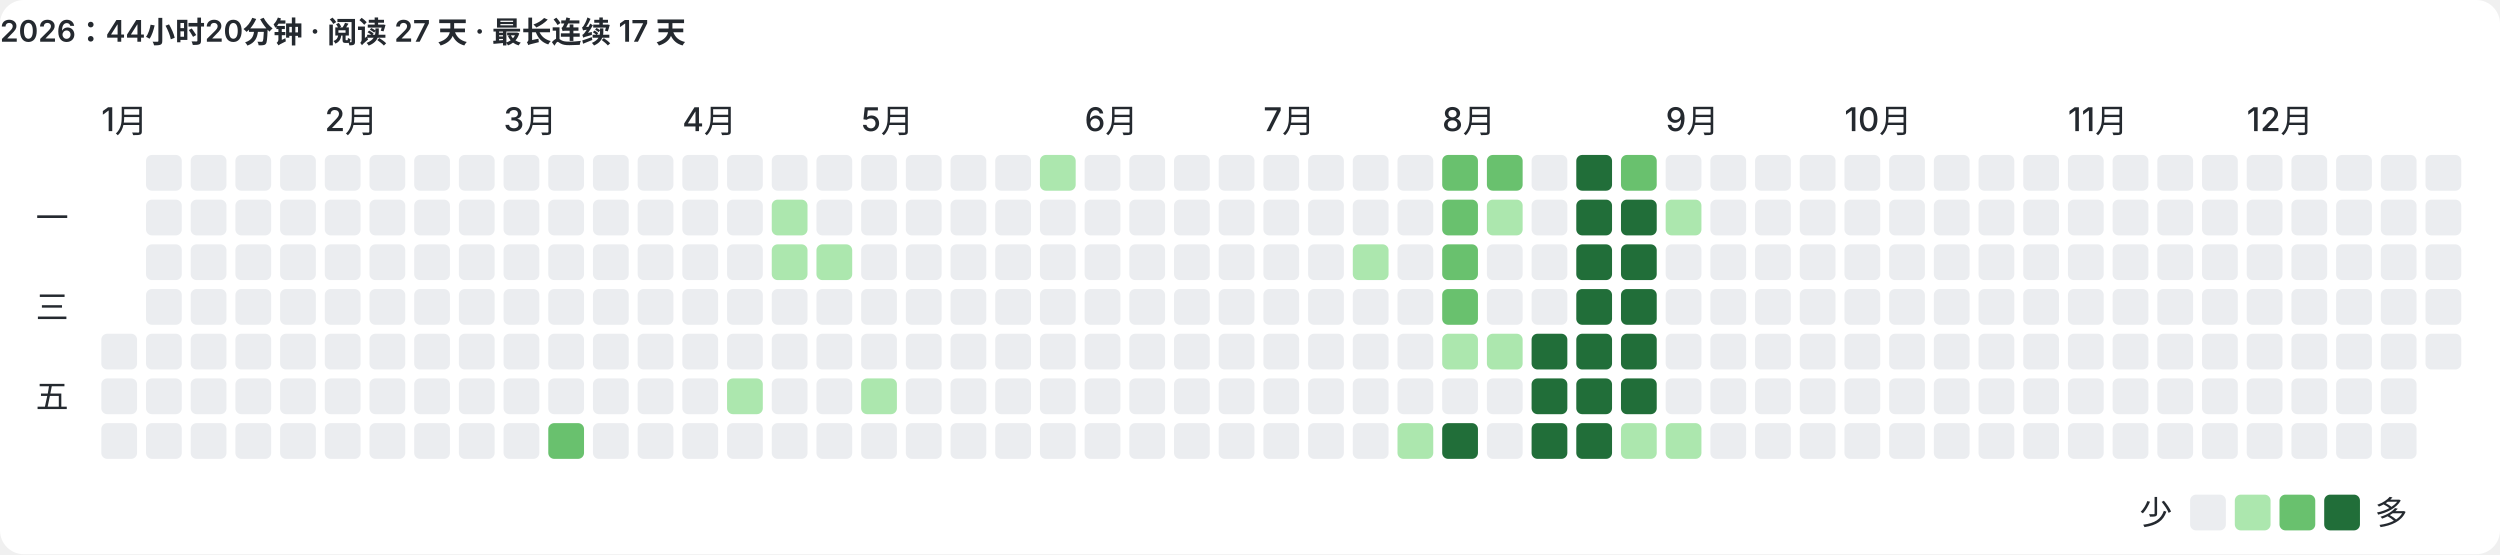
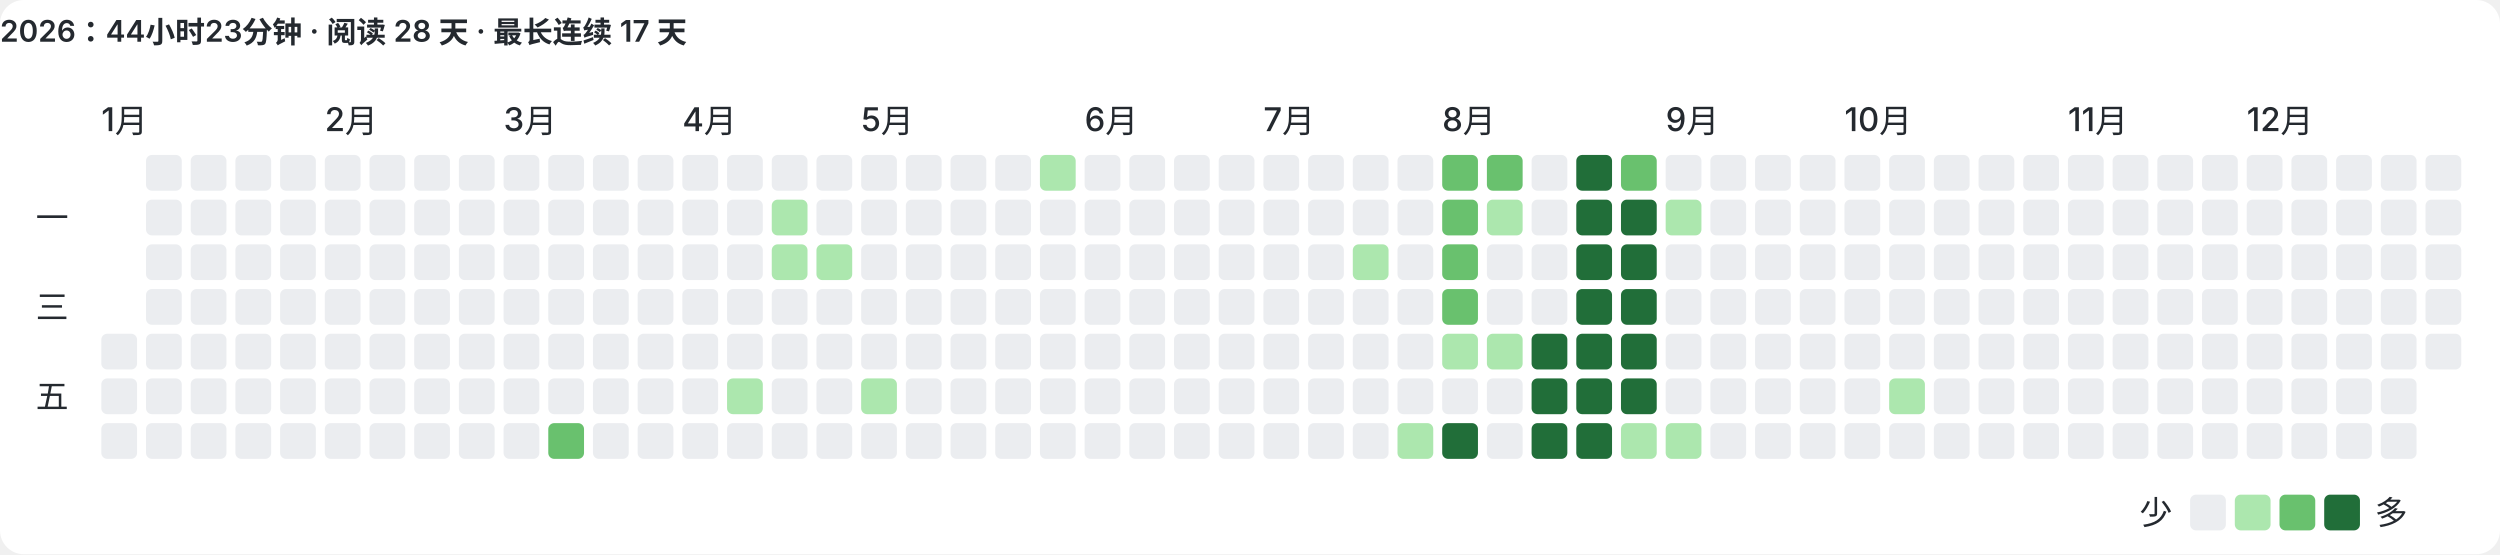
- <svg xmlns="http://www.w3.org/2000/svg" width="100%" viewBox="0 0 839 186" preserveAspectRatio="xMinYMin meet" style="display:block;max-width:100%;height:auto" role="img" data-summary="2026：44小时20分钟  ·  阅读 27 天  ·  最长连续 17 天" aria-label="微信读书 · 2026">
+ <svg xmlns="http://www.w3.org/2000/svg" width="100%" viewBox="0 0 839 186" preserveAspectRatio="xMinYMin meet" style="display:block;max-width:100%;height:auto" role="img" data-summary="2026：44小时23分钟  ·  阅读 28 天  ·  最长连续 17 天" aria-label="微信读书 · 2026">
  <rect width="100%" height="100%" rx="8" fill="#FFFFFF" />
  <style>
.label{font:500 11px "PingFang SC","Microsoft YaHei",-apple-system,BlinkMacSystemFont,"Segoe UI",sans-serif}
.summary{font:600 10px "PingFang SC","Microsoft YaHei",-apple-system,BlinkMacSystemFont,"Segoe UI",sans-serif}
</style>
-   <text class="summary" x="0" y="14" fill="#24292F">2026：44小时20分钟  ·  阅读 27 天  ·  最长连续 17 天</text>
+   <text class="summary" x="0" y="14" fill="#24292F">2026：44小时23分钟  ·  阅读 28 天  ·  最长连续 17 天</text>
  <text class="label" x="34" y="44" fill="#24292F">1月</text>
  <text class="label" x="109" y="44" fill="#24292F">2月</text>
  <text class="label" x="169" y="44" fill="#24292F">3月</text>
  <text class="label" x="229" y="44" fill="#24292F">4月</text>
  <text class="label" x="289" y="44" fill="#24292F">5月</text>
  <text class="label" x="364" y="44" fill="#24292F">6月</text>
  <text class="label" x="424" y="44" fill="#24292F">7月</text>
  <text class="label" x="484" y="44" fill="#24292F">8月</text>
  <text class="label" x="559" y="44" fill="#24292F">9月</text>
  <text class="label" x="619" y="44" fill="#24292F">10月</text>
  <text class="label" x="694" y="44" fill="#24292F">11月</text>
  <text class="label" x="754" y="44" fill="#24292F">12月</text>
  <text class="label" x="12" y="77" fill="#24292F">一</text>
  <text class="label" x="12" y="107" fill="#24292F">三</text>
  <text class="label" x="12" y="137" fill="#24292F">五</text>
  <rect x="34" y="112" width="12" height="12" rx="2" fill="#EBEDF0" data-date="2026-01-01" data-seconds="0">
</rect>
  <rect x="34" y="127" width="12" height="12" rx="2" fill="#EBEDF0" data-date="2026-01-02" data-seconds="0">
</rect>
  <rect x="34" y="142" width="12" height="12" rx="2" fill="#EBEDF0" data-date="2026-01-03" data-seconds="0">
</rect>
  <rect x="49" y="52" width="12" height="12" rx="2" fill="#EBEDF0" data-date="2026-01-04" data-seconds="0">
</rect>
  <rect x="49" y="67" width="12" height="12" rx="2" fill="#EBEDF0" data-date="2026-01-05" data-seconds="0">
</rect>
  <rect x="49" y="82" width="12" height="12" rx="2" fill="#EBEDF0" data-date="2026-01-06" data-seconds="0">
</rect>
  <rect x="49" y="97" width="12" height="12" rx="2" fill="#EBEDF0" data-date="2026-01-07" data-seconds="0">
</rect>
  <rect x="49" y="112" width="12" height="12" rx="2" fill="#EBEDF0" data-date="2026-01-08" data-seconds="0">
</rect>
  <rect x="49" y="127" width="12" height="12" rx="2" fill="#EBEDF0" data-date="2026-01-09" data-seconds="0">
</rect>
  <rect x="49" y="142" width="12" height="12" rx="2" fill="#EBEDF0" data-date="2026-01-10" data-seconds="0">
</rect>
  <rect x="64" y="52" width="12" height="12" rx="2" fill="#EBEDF0" data-date="2026-01-11" data-seconds="0">
</rect>
  <rect x="64" y="67" width="12" height="12" rx="2" fill="#EBEDF0" data-date="2026-01-12" data-seconds="0">
</rect>
  <rect x="64" y="82" width="12" height="12" rx="2" fill="#EBEDF0" data-date="2026-01-13" data-seconds="0">
</rect>
  <rect x="64" y="97" width="12" height="12" rx="2" fill="#EBEDF0" data-date="2026-01-14" data-seconds="0">
</rect>
  <rect x="64" y="112" width="12" height="12" rx="2" fill="#EBEDF0" data-date="2026-01-15" data-seconds="0">
</rect>
  <rect x="64" y="127" width="12" height="12" rx="2" fill="#EBEDF0" data-date="2026-01-16" data-seconds="0">
</rect>
  <rect x="64" y="142" width="12" height="12" rx="2" fill="#EBEDF0" data-date="2026-01-17" data-seconds="0">
</rect>
  <rect x="79" y="52" width="12" height="12" rx="2" fill="#EBEDF0" data-date="2026-01-18" data-seconds="0">
</rect>
  <rect x="79" y="67" width="12" height="12" rx="2" fill="#EBEDF0" data-date="2026-01-19" data-seconds="0">
</rect>
  <rect x="79" y="82" width="12" height="12" rx="2" fill="#EBEDF0" data-date="2026-01-20" data-seconds="0">
</rect>
  <rect x="79" y="97" width="12" height="12" rx="2" fill="#EBEDF0" data-date="2026-01-21" data-seconds="0">
</rect>
  <rect x="79" y="112" width="12" height="12" rx="2" fill="#EBEDF0" data-date="2026-01-22" data-seconds="0">
</rect>
  <rect x="79" y="127" width="12" height="12" rx="2" fill="#EBEDF0" data-date="2026-01-23" data-seconds="0">
</rect>
  <rect x="79" y="142" width="12" height="12" rx="2" fill="#EBEDF0" data-date="2026-01-24" data-seconds="0">
</rect>
  <rect x="94" y="52" width="12" height="12" rx="2" fill="#EBEDF0" data-date="2026-01-25" data-seconds="0">
</rect>
  <rect x="94" y="67" width="12" height="12" rx="2" fill="#EBEDF0" data-date="2026-01-26" data-seconds="0">
</rect>
  <rect x="94" y="82" width="12" height="12" rx="2" fill="#EBEDF0" data-date="2026-01-27" data-seconds="0">
</rect>
  <rect x="94" y="97" width="12" height="12" rx="2" fill="#EBEDF0" data-date="2026-01-28" data-seconds="0">
</rect>
  <rect x="94" y="112" width="12" height="12" rx="2" fill="#EBEDF0" data-date="2026-01-29" data-seconds="0">
</rect>
  <rect x="94" y="127" width="12" height="12" rx="2" fill="#EBEDF0" data-date="2026-01-30" data-seconds="0">
</rect>
  <rect x="94" y="142" width="12" height="12" rx="2" fill="#EBEDF0" data-date="2026-01-31" data-seconds="0">
</rect>
  <rect x="109" y="52" width="12" height="12" rx="2" fill="#EBEDF0" data-date="2026-02-01" data-seconds="0">
</rect>
  <rect x="109" y="67" width="12" height="12" rx="2" fill="#EBEDF0" data-date="2026-02-02" data-seconds="0">
</rect>
  <rect x="109" y="82" width="12" height="12" rx="2" fill="#EBEDF0" data-date="2026-02-03" data-seconds="0">
</rect>
  <rect x="109" y="97" width="12" height="12" rx="2" fill="#EBEDF0" data-date="2026-02-04" data-seconds="0">
</rect>
  <rect x="109" y="112" width="12" height="12" rx="2" fill="#EBEDF0" data-date="2026-02-05" data-seconds="0">
</rect>
  <rect x="109" y="127" width="12" height="12" rx="2" fill="#EBEDF0" data-date="2026-02-06" data-seconds="0">
</rect>
  <rect x="109" y="142" width="12" height="12" rx="2" fill="#EBEDF0" data-date="2026-02-07" data-seconds="0">
</rect>
  <rect x="124" y="52" width="12" height="12" rx="2" fill="#EBEDF0" data-date="2026-02-08" data-seconds="0">
</rect>
  <rect x="124" y="67" width="12" height="12" rx="2" fill="#EBEDF0" data-date="2026-02-09" data-seconds="0">
</rect>
  <rect x="124" y="82" width="12" height="12" rx="2" fill="#EBEDF0" data-date="2026-02-10" data-seconds="0">
</rect>
  <rect x="124" y="97" width="12" height="12" rx="2" fill="#EBEDF0" data-date="2026-02-11" data-seconds="0">
</rect>
  <rect x="124" y="112" width="12" height="12" rx="2" fill="#EBEDF0" data-date="2026-02-12" data-seconds="0">
</rect>
  <rect x="124" y="127" width="12" height="12" rx="2" fill="#EBEDF0" data-date="2026-02-13" data-seconds="0">
</rect>
  <rect x="124" y="142" width="12" height="12" rx="2" fill="#EBEDF0" data-date="2026-02-14" data-seconds="0">
</rect>
  <rect x="139" y="52" width="12" height="12" rx="2" fill="#EBEDF0" data-date="2026-02-15" data-seconds="0">
</rect>
  <rect x="139" y="67" width="12" height="12" rx="2" fill="#EBEDF0" data-date="2026-02-16" data-seconds="0">
</rect>
  <rect x="139" y="82" width="12" height="12" rx="2" fill="#EBEDF0" data-date="2026-02-17" data-seconds="0">
</rect>
  <rect x="139" y="97" width="12" height="12" rx="2" fill="#EBEDF0" data-date="2026-02-18" data-seconds="0">
</rect>
  <rect x="139" y="112" width="12" height="12" rx="2" fill="#EBEDF0" data-date="2026-02-19" data-seconds="0">
</rect>
  <rect x="139" y="127" width="12" height="12" rx="2" fill="#EBEDF0" data-date="2026-02-20" data-seconds="0">
</rect>
  <rect x="139" y="142" width="12" height="12" rx="2" fill="#EBEDF0" data-date="2026-02-21" data-seconds="0">
</rect>
  <rect x="154" y="52" width="12" height="12" rx="2" fill="#EBEDF0" data-date="2026-02-22" data-seconds="0">
</rect>
  <rect x="154" y="67" width="12" height="12" rx="2" fill="#EBEDF0" data-date="2026-02-23" data-seconds="0">
</rect>
  <rect x="154" y="82" width="12" height="12" rx="2" fill="#EBEDF0" data-date="2026-02-24" data-seconds="0">
</rect>
  <rect x="154" y="97" width="12" height="12" rx="2" fill="#EBEDF0" data-date="2026-02-25" data-seconds="0">
</rect>
  <rect x="154" y="112" width="12" height="12" rx="2" fill="#EBEDF0" data-date="2026-02-26" data-seconds="0">
</rect>
  <rect x="154" y="127" width="12" height="12" rx="2" fill="#EBEDF0" data-date="2026-02-27" data-seconds="0">
</rect>
  <rect x="154" y="142" width="12" height="12" rx="2" fill="#EBEDF0" data-date="2026-02-28" data-seconds="0">
</rect>
  <rect x="169" y="52" width="12" height="12" rx="2" fill="#EBEDF0" data-date="2026-03-01" data-seconds="0">
</rect>
  <rect x="169" y="67" width="12" height="12" rx="2" fill="#EBEDF0" data-date="2026-03-02" data-seconds="0">
</rect>
  <rect x="169" y="82" width="12" height="12" rx="2" fill="#EBEDF0" data-date="2026-03-03" data-seconds="0">
</rect>
  <rect x="169" y="97" width="12" height="12" rx="2" fill="#EBEDF0" data-date="2026-03-04" data-seconds="0">
</rect>
  <rect x="169" y="112" width="12" height="12" rx="2" fill="#EBEDF0" data-date="2026-03-05" data-seconds="0">
</rect>
  <rect x="169" y="127" width="12" height="12" rx="2" fill="#EBEDF0" data-date="2026-03-06" data-seconds="0">
</rect>
  <rect x="169" y="142" width="12" height="12" rx="2" fill="#EBEDF0" data-date="2026-03-07" data-seconds="0">
</rect>
  <rect x="184" y="52" width="12" height="12" rx="2" fill="#EBEDF0" data-date="2026-03-08" data-seconds="0">
</rect>
  <rect x="184" y="67" width="12" height="12" rx="2" fill="#EBEDF0" data-date="2026-03-09" data-seconds="0">
</rect>
  <rect x="184" y="82" width="12" height="12" rx="2" fill="#EBEDF0" data-date="2026-03-10" data-seconds="0">
</rect>
  <rect x="184" y="97" width="12" height="12" rx="2" fill="#EBEDF0" data-date="2026-03-11" data-seconds="0">
</rect>
  <rect x="184" y="112" width="12" height="12" rx="2" fill="#EBEDF0" data-date="2026-03-12" data-seconds="0">
</rect>
  <rect x="184" y="127" width="12" height="12" rx="2" fill="#EBEDF0" data-date="2026-03-13" data-seconds="0">
</rect>
  <rect x="184" y="142" width="12" height="12" rx="2" fill="#69C16E" data-date="2026-03-14" data-seconds="643">
</rect>
  <rect x="199" y="52" width="12" height="12" rx="2" fill="#EBEDF0" data-date="2026-03-15" data-seconds="0">
</rect>
  <rect x="199" y="67" width="12" height="12" rx="2" fill="#EBEDF0" data-date="2026-03-16" data-seconds="0">
</rect>
  <rect x="199" y="82" width="12" height="12" rx="2" fill="#EBEDF0" data-date="2026-03-17" data-seconds="0">
</rect>
  <rect x="199" y="97" width="12" height="12" rx="2" fill="#EBEDF0" data-date="2026-03-18" data-seconds="0">
</rect>
  <rect x="199" y="112" width="12" height="12" rx="2" fill="#EBEDF0" data-date="2026-03-19" data-seconds="0">
</rect>
  <rect x="199" y="127" width="12" height="12" rx="2" fill="#EBEDF0" data-date="2026-03-20" data-seconds="0">
</rect>
  <rect x="199" y="142" width="12" height="12" rx="2" fill="#EBEDF0" data-date="2026-03-21" data-seconds="0">
</rect>
  <rect x="214" y="52" width="12" height="12" rx="2" fill="#EBEDF0" data-date="2026-03-22" data-seconds="0">
</rect>
  <rect x="214" y="67" width="12" height="12" rx="2" fill="#EBEDF0" data-date="2026-03-23" data-seconds="0">
</rect>
  <rect x="214" y="82" width="12" height="12" rx="2" fill="#EBEDF0" data-date="2026-03-24" data-seconds="0">
</rect>
  <rect x="214" y="97" width="12" height="12" rx="2" fill="#EBEDF0" data-date="2026-03-25" data-seconds="0">
</rect>
  <rect x="214" y="112" width="12" height="12" rx="2" fill="#EBEDF0" data-date="2026-03-26" data-seconds="0">
</rect>
  <rect x="214" y="127" width="12" height="12" rx="2" fill="#EBEDF0" data-date="2026-03-27" data-seconds="0">
</rect>
  <rect x="214" y="142" width="12" height="12" rx="2" fill="#EBEDF0" data-date="2026-03-28" data-seconds="0">
</rect>
  <rect x="229" y="52" width="12" height="12" rx="2" fill="#EBEDF0" data-date="2026-03-29" data-seconds="0">
</rect>
  <rect x="229" y="67" width="12" height="12" rx="2" fill="#EBEDF0" data-date="2026-03-30" data-seconds="0">
</rect>
  <rect x="229" y="82" width="12" height="12" rx="2" fill="#EBEDF0" data-date="2026-03-31" data-seconds="0">
</rect>
  <rect x="229" y="97" width="12" height="12" rx="2" fill="#EBEDF0" data-date="2026-04-01" data-seconds="0">
</rect>
  <rect x="229" y="112" width="12" height="12" rx="2" fill="#EBEDF0" data-date="2026-04-02" data-seconds="0">
</rect>
  <rect x="229" y="127" width="12" height="12" rx="2" fill="#EBEDF0" data-date="2026-04-03" data-seconds="0">
</rect>
  <rect x="229" y="142" width="12" height="12" rx="2" fill="#EBEDF0" data-date="2026-04-04" data-seconds="0">
</rect>
  <rect x="244" y="52" width="12" height="12" rx="2" fill="#EBEDF0" data-date="2026-04-05" data-seconds="0">
</rect>
  <rect x="244" y="67" width="12" height="12" rx="2" fill="#EBEDF0" data-date="2026-04-06" data-seconds="0">
</rect>
  <rect x="244" y="82" width="12" height="12" rx="2" fill="#EBEDF0" data-date="2026-04-07" data-seconds="0">
</rect>
  <rect x="244" y="97" width="12" height="12" rx="2" fill="#EBEDF0" data-date="2026-04-08" data-seconds="0">
</rect>
  <rect x="244" y="112" width="12" height="12" rx="2" fill="#EBEDF0" data-date="2026-04-09" data-seconds="0">
</rect>
  <rect x="244" y="127" width="12" height="12" rx="2" fill="#ACE7AE" data-date="2026-04-10" data-seconds="37">
</rect>
  <rect x="244" y="142" width="12" height="12" rx="2" fill="#EBEDF0" data-date="2026-04-11" data-seconds="0">
</rect>
  <rect x="259" y="52" width="12" height="12" rx="2" fill="#EBEDF0" data-date="2026-04-12" data-seconds="0">
</rect>
  <rect x="259" y="67" width="12" height="12" rx="2" fill="#ACE7AE" data-date="2026-04-13" data-seconds="6">
</rect>
  <rect x="259" y="82" width="12" height="12" rx="2" fill="#ACE7AE" data-date="2026-04-14" data-seconds="15">
</rect>
  <rect x="259" y="97" width="12" height="12" rx="2" fill="#EBEDF0" data-date="2026-04-15" data-seconds="0">
</rect>
  <rect x="259" y="112" width="12" height="12" rx="2" fill="#EBEDF0" data-date="2026-04-16" data-seconds="0">
</rect>
  <rect x="259" y="127" width="12" height="12" rx="2" fill="#EBEDF0" data-date="2026-04-17" data-seconds="0">
</rect>
  <rect x="259" y="142" width="12" height="12" rx="2" fill="#EBEDF0" data-date="2026-04-18" data-seconds="0">
</rect>
  <rect x="274" y="52" width="12" height="12" rx="2" fill="#EBEDF0" data-date="2026-04-19" data-seconds="0">
</rect>
  <rect x="274" y="67" width="12" height="12" rx="2" fill="#EBEDF0" data-date="2026-04-20" data-seconds="0">
</rect>
  <rect x="274" y="82" width="12" height="12" rx="2" fill="#ACE7AE" data-date="2026-04-21" data-seconds="40">
</rect>
  <rect x="274" y="97" width="12" height="12" rx="2" fill="#EBEDF0" data-date="2026-04-22" data-seconds="0">
</rect>
  <rect x="274" y="112" width="12" height="12" rx="2" fill="#EBEDF0" data-date="2026-04-23" data-seconds="0">
</rect>
  <rect x="274" y="127" width="12" height="12" rx="2" fill="#EBEDF0" data-date="2026-04-24" data-seconds="0">
</rect>
  <rect x="274" y="142" width="12" height="12" rx="2" fill="#EBEDF0" data-date="2026-04-25" data-seconds="0">
</rect>
  <rect x="289" y="52" width="12" height="12" rx="2" fill="#EBEDF0" data-date="2026-04-26" data-seconds="0">
</rect>
  <rect x="289" y="67" width="12" height="12" rx="2" fill="#EBEDF0" data-date="2026-04-27" data-seconds="0">
</rect>
  <rect x="289" y="82" width="12" height="12" rx="2" fill="#EBEDF0" data-date="2026-04-28" data-seconds="0">
</rect>
  <rect x="289" y="97" width="12" height="12" rx="2" fill="#EBEDF0" data-date="2026-04-29" data-seconds="0">
</rect>
  <rect x="289" y="112" width="12" height="12" rx="2" fill="#EBEDF0" data-date="2026-04-30" data-seconds="0">
</rect>
  <rect x="289" y="127" width="12" height="12" rx="2" fill="#ACE7AE" data-date="2026-05-01" data-seconds="40">
</rect>
  <rect x="289" y="142" width="12" height="12" rx="2" fill="#EBEDF0" data-date="2026-05-02" data-seconds="0">
</rect>
  <rect x="304" y="52" width="12" height="12" rx="2" fill="#EBEDF0" data-date="2026-05-03" data-seconds="0">
</rect>
  <rect x="304" y="67" width="12" height="12" rx="2" fill="#EBEDF0" data-date="2026-05-04" data-seconds="0">
</rect>
  <rect x="304" y="82" width="12" height="12" rx="2" fill="#EBEDF0" data-date="2026-05-05" data-seconds="0">
</rect>
  <rect x="304" y="97" width="12" height="12" rx="2" fill="#EBEDF0" data-date="2026-05-06" data-seconds="0">
</rect>
  <rect x="304" y="112" width="12" height="12" rx="2" fill="#EBEDF0" data-date="2026-05-07" data-seconds="0">
</rect>
  <rect x="304" y="127" width="12" height="12" rx="2" fill="#EBEDF0" data-date="2026-05-08" data-seconds="0">
</rect>
  <rect x="304" y="142" width="12" height="12" rx="2" fill="#EBEDF0" data-date="2026-05-09" data-seconds="0">
</rect>
  <rect x="319" y="52" width="12" height="12" rx="2" fill="#EBEDF0" data-date="2026-05-10" data-seconds="0">
</rect>
  <rect x="319" y="67" width="12" height="12" rx="2" fill="#EBEDF0" data-date="2026-05-11" data-seconds="0">
</rect>
  <rect x="319" y="82" width="12" height="12" rx="2" fill="#EBEDF0" data-date="2026-05-12" data-seconds="0">
</rect>
  <rect x="319" y="97" width="12" height="12" rx="2" fill="#EBEDF0" data-date="2026-05-13" data-seconds="0">
</rect>
  <rect x="319" y="112" width="12" height="12" rx="2" fill="#EBEDF0" data-date="2026-05-14" data-seconds="0">
</rect>
  <rect x="319" y="127" width="12" height="12" rx="2" fill="#EBEDF0" data-date="2026-05-15" data-seconds="0">
</rect>
  <rect x="319" y="142" width="12" height="12" rx="2" fill="#EBEDF0" data-date="2026-05-16" data-seconds="0">
</rect>
  <rect x="334" y="52" width="12" height="12" rx="2" fill="#EBEDF0" data-date="2026-05-17" data-seconds="0">
</rect>
  <rect x="334" y="67" width="12" height="12" rx="2" fill="#EBEDF0" data-date="2026-05-18" data-seconds="0">
</rect>
  <rect x="334" y="82" width="12" height="12" rx="2" fill="#EBEDF0" data-date="2026-05-19" data-seconds="0">
</rect>
  <rect x="334" y="97" width="12" height="12" rx="2" fill="#EBEDF0" data-date="2026-05-20" data-seconds="0">
</rect>
  <rect x="334" y="112" width="12" height="12" rx="2" fill="#EBEDF0" data-date="2026-05-21" data-seconds="0">
</rect>
  <rect x="334" y="127" width="12" height="12" rx="2" fill="#EBEDF0" data-date="2026-05-22" data-seconds="0">
</rect>
  <rect x="334" y="142" width="12" height="12" rx="2" fill="#EBEDF0" data-date="2026-05-23" data-seconds="0">
</rect>
  <rect x="349" y="52" width="12" height="12" rx="2" fill="#ACE7AE" data-date="2026-05-24" data-seconds="3">
</rect>
  <rect x="349" y="67" width="12" height="12" rx="2" fill="#EBEDF0" data-date="2026-05-25" data-seconds="0">
</rect>
  <rect x="349" y="82" width="12" height="12" rx="2" fill="#EBEDF0" data-date="2026-05-26" data-seconds="0">
</rect>
  <rect x="349" y="97" width="12" height="12" rx="2" fill="#EBEDF0" data-date="2026-05-27" data-seconds="0">
</rect>
  <rect x="349" y="112" width="12" height="12" rx="2" fill="#EBEDF0" data-date="2026-05-28" data-seconds="0">
</rect>
  <rect x="349" y="127" width="12" height="12" rx="2" fill="#EBEDF0" data-date="2026-05-29" data-seconds="0">
</rect>
  <rect x="349" y="142" width="12" height="12" rx="2" fill="#EBEDF0" data-date="2026-05-30" data-seconds="0">
</rect>
  <rect x="364" y="52" width="12" height="12" rx="2" fill="#EBEDF0" data-date="2026-05-31" data-seconds="0">
</rect>
  <rect x="364" y="67" width="12" height="12" rx="2" fill="#EBEDF0" data-date="2026-06-01" data-seconds="0">
</rect>
  <rect x="364" y="82" width="12" height="12" rx="2" fill="#EBEDF0" data-date="2026-06-02" data-seconds="0">
</rect>
  <rect x="364" y="97" width="12" height="12" rx="2" fill="#EBEDF0" data-date="2026-06-03" data-seconds="0">
</rect>
  <rect x="364" y="112" width="12" height="12" rx="2" fill="#EBEDF0" data-date="2026-06-04" data-seconds="0">
</rect>
  <rect x="364" y="127" width="12" height="12" rx="2" fill="#EBEDF0" data-date="2026-06-05" data-seconds="0">
</rect>
  <rect x="364" y="142" width="12" height="12" rx="2" fill="#EBEDF0" data-date="2026-06-06" data-seconds="0">
</rect>
  <rect x="379" y="52" width="12" height="12" rx="2" fill="#EBEDF0" data-date="2026-06-07" data-seconds="0">
</rect>
  <rect x="379" y="67" width="12" height="12" rx="2" fill="#EBEDF0" data-date="2026-06-08" data-seconds="0">
</rect>
  <rect x="379" y="82" width="12" height="12" rx="2" fill="#EBEDF0" data-date="2026-06-09" data-seconds="0">
</rect>
  <rect x="379" y="97" width="12" height="12" rx="2" fill="#EBEDF0" data-date="2026-06-10" data-seconds="0">
</rect>
  <rect x="379" y="112" width="12" height="12" rx="2" fill="#EBEDF0" data-date="2026-06-11" data-seconds="0">
</rect>
  <rect x="379" y="127" width="12" height="12" rx="2" fill="#EBEDF0" data-date="2026-06-12" data-seconds="0">
</rect>
  <rect x="379" y="142" width="12" height="12" rx="2" fill="#EBEDF0" data-date="2026-06-13" data-seconds="0">
</rect>
  <rect x="394" y="52" width="12" height="12" rx="2" fill="#EBEDF0" data-date="2026-06-14" data-seconds="0">
</rect>
  <rect x="394" y="67" width="12" height="12" rx="2" fill="#EBEDF0" data-date="2026-06-15" data-seconds="0">
</rect>
  <rect x="394" y="82" width="12" height="12" rx="2" fill="#EBEDF0" data-date="2026-06-16" data-seconds="0">
</rect>
  <rect x="394" y="97" width="12" height="12" rx="2" fill="#EBEDF0" data-date="2026-06-17" data-seconds="0">
</rect>
  <rect x="394" y="112" width="12" height="12" rx="2" fill="#EBEDF0" data-date="2026-06-18" data-seconds="0">
</rect>
  <rect x="394" y="127" width="12" height="12" rx="2" fill="#EBEDF0" data-date="2026-06-19" data-seconds="0">
</rect>
  <rect x="394" y="142" width="12" height="12" rx="2" fill="#EBEDF0" data-date="2026-06-20" data-seconds="0">
</rect>
  <rect x="409" y="52" width="12" height="12" rx="2" fill="#EBEDF0" data-date="2026-06-21" data-seconds="0">
</rect>
  <rect x="409" y="67" width="12" height="12" rx="2" fill="#EBEDF0" data-date="2026-06-22" data-seconds="0">
</rect>
  <rect x="409" y="82" width="12" height="12" rx="2" fill="#EBEDF0" data-date="2026-06-23" data-seconds="0">
</rect>
  <rect x="409" y="97" width="12" height="12" rx="2" fill="#EBEDF0" data-date="2026-06-24" data-seconds="0">
</rect>
  <rect x="409" y="112" width="12" height="12" rx="2" fill="#EBEDF0" data-date="2026-06-25" data-seconds="0">
</rect>
  <rect x="409" y="127" width="12" height="12" rx="2" fill="#EBEDF0" data-date="2026-06-26" data-seconds="0">
</rect>
  <rect x="409" y="142" width="12" height="12" rx="2" fill="#EBEDF0" data-date="2026-06-27" data-seconds="0">
</rect>
  <rect x="424" y="52" width="12" height="12" rx="2" fill="#EBEDF0" data-date="2026-06-28" data-seconds="0">
</rect>
  <rect x="424" y="67" width="12" height="12" rx="2" fill="#EBEDF0" data-date="2026-06-29" data-seconds="0">
</rect>
  <rect x="424" y="82" width="12" height="12" rx="2" fill="#EBEDF0" data-date="2026-06-30" data-seconds="0">
</rect>
  <rect x="424" y="97" width="12" height="12" rx="2" fill="#EBEDF0" data-date="2026-07-01" data-seconds="0">
</rect>
  <rect x="424" y="112" width="12" height="12" rx="2" fill="#EBEDF0" data-date="2026-07-02" data-seconds="0">
</rect>
  <rect x="424" y="127" width="12" height="12" rx="2" fill="#EBEDF0" data-date="2026-07-03" data-seconds="0">
</rect>
  <rect x="424" y="142" width="12" height="12" rx="2" fill="#EBEDF0" data-date="2026-07-04" data-seconds="0">
</rect>
  <rect x="439" y="52" width="12" height="12" rx="2" fill="#EBEDF0" data-date="2026-07-05" data-seconds="0">
</rect>
  <rect x="439" y="67" width="12" height="12" rx="2" fill="#EBEDF0" data-date="2026-07-06" data-seconds="0">
</rect>
  <rect x="439" y="82" width="12" height="12" rx="2" fill="#EBEDF0" data-date="2026-07-07" data-seconds="0">
</rect>
  <rect x="439" y="97" width="12" height="12" rx="2" fill="#EBEDF0" data-date="2026-07-08" data-seconds="0">
</rect>
  <rect x="439" y="112" width="12" height="12" rx="2" fill="#EBEDF0" data-date="2026-07-09" data-seconds="0">
</rect>
  <rect x="439" y="127" width="12" height="12" rx="2" fill="#EBEDF0" data-date="2026-07-10" data-seconds="0">
</rect>
  <rect x="439" y="142" width="12" height="12" rx="2" fill="#EBEDF0" data-date="2026-07-11" data-seconds="0">
</rect>
  <rect x="454" y="52" width="12" height="12" rx="2" fill="#EBEDF0" data-date="2026-07-12" data-seconds="0">
</rect>
  <rect x="454" y="67" width="12" height="12" rx="2" fill="#EBEDF0" data-date="2026-07-13" data-seconds="0">
</rect>
  <rect x="454" y="82" width="12" height="12" rx="2" fill="#ACE7AE" data-date="2026-07-14" data-seconds="227">
</rect>
  <rect x="454" y="97" width="12" height="12" rx="2" fill="#EBEDF0" data-date="2026-07-15" data-seconds="0">
</rect>
  <rect x="454" y="112" width="12" height="12" rx="2" fill="#EBEDF0" data-date="2026-07-16" data-seconds="0">
</rect>
  <rect x="454" y="127" width="12" height="12" rx="2" fill="#EBEDF0" data-date="2026-07-17" data-seconds="0">
</rect>
  <rect x="454" y="142" width="12" height="12" rx="2" fill="#EBEDF0" data-date="2026-07-18" data-seconds="0">
</rect>
  <rect x="469" y="52" width="12" height="12" rx="2" fill="#EBEDF0" data-date="2026-07-19" data-seconds="0">
</rect>
  <rect x="469" y="67" width="12" height="12" rx="2" fill="#EBEDF0" data-date="2026-07-20" data-seconds="0">
</rect>
  <rect x="469" y="82" width="12" height="12" rx="2" fill="#EBEDF0" data-date="2026-07-21" data-seconds="0">
</rect>
  <rect x="469" y="97" width="12" height="12" rx="2" fill="#EBEDF0" data-date="2026-07-22" data-seconds="0">
</rect>
  <rect x="469" y="112" width="12" height="12" rx="2" fill="#EBEDF0" data-date="2026-07-23" data-seconds="0">
</rect>
  <rect x="469" y="127" width="12" height="12" rx="2" fill="#EBEDF0" data-date="2026-07-24" data-seconds="0">
</rect>
  <rect x="469" y="142" width="12" height="12" rx="2" fill="#ACE7AE" data-date="2026-07-25" data-seconds="5">
</rect>
  <rect x="484" y="52" width="12" height="12" rx="2" fill="#69C16E" data-date="2026-07-26" data-seconds="1532">
</rect>
  <rect x="484" y="67" width="12" height="12" rx="2" fill="#69C16E" data-date="2026-07-27" data-seconds="1631">
</rect>
  <rect x="484" y="82" width="12" height="12" rx="2" fill="#69C16E" data-date="2026-07-28" data-seconds="1552">
</rect>
  <rect x="484" y="97" width="12" height="12" rx="2" fill="#69C16E" data-date="2026-07-29" data-seconds="894">
</rect>
  <rect x="484" y="112" width="12" height="12" rx="2" fill="#ACE7AE" data-date="2026-07-30" data-seconds="19">
</rect>
  <rect x="484" y="127" width="12" height="12" rx="2" fill="#EBEDF0" data-date="2026-07-31" data-seconds="0">
</rect>
  <rect x="484" y="142" width="12" height="12" rx="2" fill="#216E39" data-date="2026-08-01" data-seconds="2223">
</rect>
  <rect x="499" y="52" width="12" height="12" rx="2" fill="#69C16E" data-date="2026-08-02" data-seconds="1073">
</rect>
  <rect x="499" y="67" width="12" height="12" rx="2" fill="#ACE7AE" data-date="2026-08-03" data-seconds="343">
</rect>
  <rect x="499" y="82" width="12" height="12" rx="2" fill="#EBEDF0" data-date="2026-08-04" data-seconds="0">
</rect>
  <rect x="499" y="97" width="12" height="12" rx="2" fill="#EBEDF0" data-date="2026-08-05" data-seconds="0">
</rect>
  <rect x="499" y="112" width="12" height="12" rx="2" fill="#ACE7AE" data-date="2026-08-06" data-seconds="3">
</rect>
  <rect x="499" y="127" width="12" height="12" rx="2" fill="#EBEDF0" data-date="2026-08-07" data-seconds="0">
</rect>
  <rect x="499" y="142" width="12" height="12" rx="2" fill="#EBEDF0" data-date="2026-08-08" data-seconds="0">
</rect>
  <rect x="514" y="52" width="12" height="12" rx="2" fill="#EBEDF0" data-date="2026-08-09" data-seconds="0">
</rect>
  <rect x="514" y="67" width="12" height="12" rx="2" fill="#EBEDF0" data-date="2026-08-10" data-seconds="0">
</rect>
  <rect x="514" y="82" width="12" height="12" rx="2" fill="#EBEDF0" data-date="2026-08-11" data-seconds="0">
</rect>
  <rect x="514" y="97" width="12" height="12" rx="2" fill="#EBEDF0" data-date="2026-08-12" data-seconds="0">
</rect>
  <rect x="514" y="112" width="12" height="12" rx="2" fill="#216E39" data-date="2026-08-13" data-seconds="3020">
</rect>
  <rect x="514" y="127" width="12" height="12" rx="2" fill="#216E39" data-date="2026-08-14" data-seconds="19303">
</rect>
  <rect x="514" y="142" width="12" height="12" rx="2" fill="#216E39" data-date="2026-08-15" data-seconds="7923">
</rect>
  <rect x="529" y="52" width="12" height="12" rx="2" fill="#216E39" data-date="2026-08-16" data-seconds="8285">
</rect>
  <rect x="529" y="67" width="12" height="12" rx="2" fill="#216E39" data-date="2026-08-17" data-seconds="13453">
</rect>
  <rect x="529" y="82" width="12" height="12" rx="2" fill="#216E39" data-date="2026-08-18" data-seconds="15133">
</rect>
  <rect x="529" y="97" width="12" height="12" rx="2" fill="#216E39" data-date="2026-08-19" data-seconds="4255">
</rect>
  <rect x="529" y="112" width="12" height="12" rx="2" fill="#216E39" data-date="2026-08-20" data-seconds="14813">
</rect>
  <rect x="529" y="127" width="12" height="12" rx="2" fill="#216E39" data-date="2026-08-21" data-seconds="3921">
</rect>
  <rect x="529" y="142" width="12" height="12" rx="2" fill="#216E39" data-date="2026-08-22" data-seconds="3211">
</rect>
  <rect x="544" y="52" width="12" height="12" rx="2" fill="#69C16E" data-date="2026-08-23" data-seconds="886">
</rect>
  <rect x="544" y="67" width="12" height="12" rx="2" fill="#216E39" data-date="2026-08-24" data-seconds="3225">
</rect>
  <rect x="544" y="82" width="12" height="12" rx="2" fill="#216E39" data-date="2026-08-25" data-seconds="5641">
</rect>
  <rect x="544" y="97" width="12" height="12" rx="2" fill="#216E39" data-date="2026-08-26" data-seconds="14535">
</rect>
  <rect x="544" y="112" width="12" height="12" rx="2" fill="#216E39" data-date="2026-08-27" data-seconds="22688">
</rect>
  <rect x="544" y="127" width="12" height="12" rx="2" fill="#216E39" data-date="2026-08-28" data-seconds="8419">
</rect>
  <rect x="544" y="142" width="12" height="12" rx="2" fill="#ACE7AE" data-date="2026-08-29" data-seconds="501">
</rect>
  <rect x="559" y="52" width="12" height="12" rx="2" fill="#EBEDF0" data-date="2026-08-30" data-seconds="0">
</rect>
  <rect x="559" y="67" width="12" height="12" rx="2" fill="#ACE7AE" data-date="2026-08-31" data-seconds="152">
</rect>
  <rect x="559" y="82" width="12" height="12" rx="2" fill="#EBEDF0" data-date="2026-09-01" data-seconds="0">
</rect>
  <rect x="559" y="97" width="12" height="12" rx="2" fill="#EBEDF0" data-date="2026-09-02" data-seconds="0">
</rect>
  <rect x="559" y="112" width="12" height="12" rx="2" fill="#EBEDF0" data-date="2026-09-03" data-seconds="0">
</rect>
  <rect x="559" y="127" width="12" height="12" rx="2" fill="#EBEDF0" data-date="2026-09-04" data-seconds="0">
</rect>
  <rect x="559" y="142" width="12" height="12" rx="2" fill="#ACE7AE" data-date="2026-09-05" data-seconds="2">
</rect>
  <rect x="574" y="52" width="12" height="12" rx="2" fill="#EBEDF0" data-date="2026-09-06" data-seconds="0">
</rect>
  <rect x="574" y="67" width="12" height="12" rx="2" fill="#EBEDF0" data-date="2026-09-07" data-seconds="0">
</rect>
  <rect x="574" y="82" width="12" height="12" rx="2" fill="#EBEDF0" data-date="2026-09-08" data-seconds="0">
</rect>
  <rect x="574" y="97" width="12" height="12" rx="2" fill="#EBEDF0" data-date="2026-09-09" data-seconds="0">
</rect>
  <rect x="574" y="112" width="12" height="12" rx="2" fill="#EBEDF0" data-date="2026-09-10" data-seconds="0">
</rect>
  <rect x="574" y="127" width="12" height="12" rx="2" fill="#EBEDF0" data-date="2026-09-11" data-seconds="0">
</rect>
  <rect x="574" y="142" width="12" height="12" rx="2" fill="#EBEDF0" data-date="2026-09-12" data-seconds="0">
</rect>
  <rect x="589" y="52" width="12" height="12" rx="2" fill="#EBEDF0" data-date="2026-09-13" data-seconds="0">
</rect>
  <rect x="589" y="67" width="12" height="12" rx="2" fill="#EBEDF0" data-date="2026-09-14" data-seconds="0">
</rect>
  <rect x="589" y="82" width="12" height="12" rx="2" fill="#EBEDF0" data-date="2026-09-15" data-seconds="0">
</rect>
  <rect x="589" y="97" width="12" height="12" rx="2" fill="#EBEDF0" data-date="2026-09-16" data-seconds="0">
</rect>
  <rect x="589" y="112" width="12" height="12" rx="2" fill="#EBEDF0" data-date="2026-09-17" data-seconds="0">
</rect>
  <rect x="589" y="127" width="12" height="12" rx="2" fill="#EBEDF0" data-date="2026-09-18" data-seconds="0">
</rect>
  <rect x="589" y="142" width="12" height="12" rx="2" fill="#EBEDF0" data-date="2026-09-19" data-seconds="0">
</rect>
  <rect x="604" y="52" width="12" height="12" rx="2" fill="#EBEDF0" data-date="2026-09-20" data-seconds="0">
</rect>
  <rect x="604" y="67" width="12" height="12" rx="2" fill="#EBEDF0" data-date="2026-09-21" data-seconds="0">
</rect>
  <rect x="604" y="82" width="12" height="12" rx="2" fill="#EBEDF0" data-date="2026-09-22" data-seconds="0">
</rect>
  <rect x="604" y="97" width="12" height="12" rx="2" fill="#EBEDF0" data-date="2026-09-23" data-seconds="0">
</rect>
  <rect x="604" y="112" width="12" height="12" rx="2" fill="#EBEDF0" data-date="2026-09-24" data-seconds="0">
</rect>
  <rect x="604" y="127" width="12" height="12" rx="2" fill="#EBEDF0" data-date="2026-09-25" data-seconds="0">
</rect>
  <rect x="604" y="142" width="12" height="12" rx="2" fill="#EBEDF0" data-date="2026-09-26" data-seconds="0">
</rect>
  <rect x="619" y="52" width="12" height="12" rx="2" fill="#EBEDF0" data-date="2026-09-27" data-seconds="0">
</rect>
  <rect x="619" y="67" width="12" height="12" rx="2" fill="#EBEDF0" data-date="2026-09-28" data-seconds="0">
</rect>
  <rect x="619" y="82" width="12" height="12" rx="2" fill="#EBEDF0" data-date="2026-09-29" data-seconds="0">
</rect>
  <rect x="619" y="97" width="12" height="12" rx="2" fill="#EBEDF0" data-date="2026-09-30" data-seconds="0">
</rect>
  <rect x="619" y="112" width="12" height="12" rx="2" fill="#EBEDF0" data-date="2026-10-01" data-seconds="0">
</rect>
  <rect x="619" y="127" width="12" height="12" rx="2" fill="#EBEDF0" data-date="2026-10-02" data-seconds="0">
</rect>
  <rect x="619" y="142" width="12" height="12" rx="2" fill="#EBEDF0" data-date="2026-10-03" data-seconds="0">
</rect>
  <rect x="634" y="52" width="12" height="12" rx="2" fill="#EBEDF0" data-date="2026-10-04" data-seconds="0">
</rect>
  <rect x="634" y="67" width="12" height="12" rx="2" fill="#EBEDF0" data-date="2026-10-05" data-seconds="0">
</rect>
  <rect x="634" y="82" width="12" height="12" rx="2" fill="#EBEDF0" data-date="2026-10-06" data-seconds="0">
</rect>
  <rect x="634" y="97" width="12" height="12" rx="2" fill="#EBEDF0" data-date="2026-10-07" data-seconds="0">
</rect>
  <rect x="634" y="112" width="12" height="12" rx="2" fill="#EBEDF0" data-date="2026-10-08" data-seconds="0">
</rect>
-   <rect x="634" y="127" width="12" height="12" rx="2" fill="#EBEDF0" data-date="2026-10-09" data-seconds="0">
+   <rect x="634" y="127" width="12" height="12" rx="2" fill="#ACE7AE" data-date="2026-10-09" data-seconds="161">
</rect>
  <rect x="634" y="142" width="12" height="12" rx="2" fill="#EBEDF0" data-date="2026-10-10" data-seconds="0">
</rect>
  <rect x="649" y="52" width="12" height="12" rx="2" fill="#EBEDF0" data-date="2026-10-11" data-seconds="0">
</rect>
  <rect x="649" y="67" width="12" height="12" rx="2" fill="#EBEDF0" data-date="2026-10-12" data-seconds="0">
</rect>
  <rect x="649" y="82" width="12" height="12" rx="2" fill="#EBEDF0" data-date="2026-10-13" data-seconds="0">
</rect>
  <rect x="649" y="97" width="12" height="12" rx="2" fill="#EBEDF0" data-date="2026-10-14" data-seconds="0">
</rect>
  <rect x="649" y="112" width="12" height="12" rx="2" fill="#EBEDF0" data-date="2026-10-15" data-seconds="0">
</rect>
  <rect x="649" y="127" width="12" height="12" rx="2" fill="#EBEDF0" data-date="2026-10-16" data-seconds="0">
</rect>
  <rect x="649" y="142" width="12" height="12" rx="2" fill="#EBEDF0" data-date="2026-10-17" data-seconds="0">
</rect>
  <rect x="664" y="52" width="12" height="12" rx="2" fill="#EBEDF0" data-date="2026-10-18" data-seconds="0">
</rect>
  <rect x="664" y="67" width="12" height="12" rx="2" fill="#EBEDF0" data-date="2026-10-19" data-seconds="0">
</rect>
  <rect x="664" y="82" width="12" height="12" rx="2" fill="#EBEDF0" data-date="2026-10-20" data-seconds="0">
</rect>
  <rect x="664" y="97" width="12" height="12" rx="2" fill="#EBEDF0" data-date="2026-10-21" data-seconds="0">
</rect>
  <rect x="664" y="112" width="12" height="12" rx="2" fill="#EBEDF0" data-date="2026-10-22" data-seconds="0">
</rect>
  <rect x="664" y="127" width="12" height="12" rx="2" fill="#EBEDF0" data-date="2026-10-23" data-seconds="0">
</rect>
  <rect x="664" y="142" width="12" height="12" rx="2" fill="#EBEDF0" data-date="2026-10-24" data-seconds="0">
</rect>
  <rect x="679" y="52" width="12" height="12" rx="2" fill="#EBEDF0" data-date="2026-10-25" data-seconds="0">
</rect>
  <rect x="679" y="67" width="12" height="12" rx="2" fill="#EBEDF0" data-date="2026-10-26" data-seconds="0">
</rect>
  <rect x="679" y="82" width="12" height="12" rx="2" fill="#EBEDF0" data-date="2026-10-27" data-seconds="0">
</rect>
  <rect x="679" y="97" width="12" height="12" rx="2" fill="#EBEDF0" data-date="2026-10-28" data-seconds="0">
</rect>
  <rect x="679" y="112" width="12" height="12" rx="2" fill="#EBEDF0" data-date="2026-10-29" data-seconds="0">
</rect>
  <rect x="679" y="127" width="12" height="12" rx="2" fill="#EBEDF0" data-date="2026-10-30" data-seconds="0">
</rect>
  <rect x="679" y="142" width="12" height="12" rx="2" fill="#EBEDF0" data-date="2026-10-31" data-seconds="0">
</rect>
  <rect x="694" y="52" width="12" height="12" rx="2" fill="#EBEDF0" data-date="2026-11-01" data-seconds="0">
</rect>
  <rect x="694" y="67" width="12" height="12" rx="2" fill="#EBEDF0" data-date="2026-11-02" data-seconds="0">
</rect>
  <rect x="694" y="82" width="12" height="12" rx="2" fill="#EBEDF0" data-date="2026-11-03" data-seconds="0">
</rect>
  <rect x="694" y="97" width="12" height="12" rx="2" fill="#EBEDF0" data-date="2026-11-04" data-seconds="0">
</rect>
  <rect x="694" y="112" width="12" height="12" rx="2" fill="#EBEDF0" data-date="2026-11-05" data-seconds="0">
</rect>
  <rect x="694" y="127" width="12" height="12" rx="2" fill="#EBEDF0" data-date="2026-11-06" data-seconds="0">
</rect>
  <rect x="694" y="142" width="12" height="12" rx="2" fill="#EBEDF0" data-date="2026-11-07" data-seconds="0">
</rect>
  <rect x="709" y="52" width="12" height="12" rx="2" fill="#EBEDF0" data-date="2026-11-08" data-seconds="0">
</rect>
  <rect x="709" y="67" width="12" height="12" rx="2" fill="#EBEDF0" data-date="2026-11-09" data-seconds="0">
</rect>
  <rect x="709" y="82" width="12" height="12" rx="2" fill="#EBEDF0" data-date="2026-11-10" data-seconds="0">
</rect>
  <rect x="709" y="97" width="12" height="12" rx="2" fill="#EBEDF0" data-date="2026-11-11" data-seconds="0">
</rect>
  <rect x="709" y="112" width="12" height="12" rx="2" fill="#EBEDF0" data-date="2026-11-12" data-seconds="0">
</rect>
  <rect x="709" y="127" width="12" height="12" rx="2" fill="#EBEDF0" data-date="2026-11-13" data-seconds="0">
</rect>
  <rect x="709" y="142" width="12" height="12" rx="2" fill="#EBEDF0" data-date="2026-11-14" data-seconds="0">
</rect>
  <rect x="724" y="52" width="12" height="12" rx="2" fill="#EBEDF0" data-date="2026-11-15" data-seconds="0">
</rect>
  <rect x="724" y="67" width="12" height="12" rx="2" fill="#EBEDF0" data-date="2026-11-16" data-seconds="0">
</rect>
  <rect x="724" y="82" width="12" height="12" rx="2" fill="#EBEDF0" data-date="2026-11-17" data-seconds="0">
</rect>
  <rect x="724" y="97" width="12" height="12" rx="2" fill="#EBEDF0" data-date="2026-11-18" data-seconds="0">
</rect>
  <rect x="724" y="112" width="12" height="12" rx="2" fill="#EBEDF0" data-date="2026-11-19" data-seconds="0">
</rect>
  <rect x="724" y="127" width="12" height="12" rx="2" fill="#EBEDF0" data-date="2026-11-20" data-seconds="0">
</rect>
  <rect x="724" y="142" width="12" height="12" rx="2" fill="#EBEDF0" data-date="2026-11-21" data-seconds="0">
</rect>
  <rect x="739" y="52" width="12" height="12" rx="2" fill="#EBEDF0" data-date="2026-11-22" data-seconds="0">
</rect>
  <rect x="739" y="67" width="12" height="12" rx="2" fill="#EBEDF0" data-date="2026-11-23" data-seconds="0">
</rect>
  <rect x="739" y="82" width="12" height="12" rx="2" fill="#EBEDF0" data-date="2026-11-24" data-seconds="0">
</rect>
  <rect x="739" y="97" width="12" height="12" rx="2" fill="#EBEDF0" data-date="2026-11-25" data-seconds="0">
</rect>
  <rect x="739" y="112" width="12" height="12" rx="2" fill="#EBEDF0" data-date="2026-11-26" data-seconds="0">
</rect>
  <rect x="739" y="127" width="12" height="12" rx="2" fill="#EBEDF0" data-date="2026-11-27" data-seconds="0">
</rect>
  <rect x="739" y="142" width="12" height="12" rx="2" fill="#EBEDF0" data-date="2026-11-28" data-seconds="0">
</rect>
  <rect x="754" y="52" width="12" height="12" rx="2" fill="#EBEDF0" data-date="2026-11-29" data-seconds="0">
</rect>
  <rect x="754" y="67" width="12" height="12" rx="2" fill="#EBEDF0" data-date="2026-11-30" data-seconds="0">
</rect>
  <rect x="754" y="82" width="12" height="12" rx="2" fill="#EBEDF0" data-date="2026-12-01" data-seconds="0">
</rect>
  <rect x="754" y="97" width="12" height="12" rx="2" fill="#EBEDF0" data-date="2026-12-02" data-seconds="0">
</rect>
  <rect x="754" y="112" width="12" height="12" rx="2" fill="#EBEDF0" data-date="2026-12-03" data-seconds="0">
</rect>
  <rect x="754" y="127" width="12" height="12" rx="2" fill="#EBEDF0" data-date="2026-12-04" data-seconds="0">
</rect>
  <rect x="754" y="142" width="12" height="12" rx="2" fill="#EBEDF0" data-date="2026-12-05" data-seconds="0">
</rect>
  <rect x="769" y="52" width="12" height="12" rx="2" fill="#EBEDF0" data-date="2026-12-06" data-seconds="0">
</rect>
  <rect x="769" y="67" width="12" height="12" rx="2" fill="#EBEDF0" data-date="2026-12-07" data-seconds="0">
</rect>
  <rect x="769" y="82" width="12" height="12" rx="2" fill="#EBEDF0" data-date="2026-12-08" data-seconds="0">
</rect>
  <rect x="769" y="97" width="12" height="12" rx="2" fill="#EBEDF0" data-date="2026-12-09" data-seconds="0">
</rect>
  <rect x="769" y="112" width="12" height="12" rx="2" fill="#EBEDF0" data-date="2026-12-10" data-seconds="0">
</rect>
  <rect x="769" y="127" width="12" height="12" rx="2" fill="#EBEDF0" data-date="2026-12-11" data-seconds="0">
</rect>
  <rect x="769" y="142" width="12" height="12" rx="2" fill="#EBEDF0" data-date="2026-12-12" data-seconds="0">
</rect>
  <rect x="784" y="52" width="12" height="12" rx="2" fill="#EBEDF0" data-date="2026-12-13" data-seconds="0">
</rect>
  <rect x="784" y="67" width="12" height="12" rx="2" fill="#EBEDF0" data-date="2026-12-14" data-seconds="0">
</rect>
  <rect x="784" y="82" width="12" height="12" rx="2" fill="#EBEDF0" data-date="2026-12-15" data-seconds="0">
</rect>
  <rect x="784" y="97" width="12" height="12" rx="2" fill="#EBEDF0" data-date="2026-12-16" data-seconds="0">
</rect>
  <rect x="784" y="112" width="12" height="12" rx="2" fill="#EBEDF0" data-date="2026-12-17" data-seconds="0">
</rect>
  <rect x="784" y="127" width="12" height="12" rx="2" fill="#EBEDF0" data-date="2026-12-18" data-seconds="0">
</rect>
  <rect x="784" y="142" width="12" height="12" rx="2" fill="#EBEDF0" data-date="2026-12-19" data-seconds="0">
</rect>
  <rect x="799" y="52" width="12" height="12" rx="2" fill="#EBEDF0" data-date="2026-12-20" data-seconds="0">
</rect>
  <rect x="799" y="67" width="12" height="12" rx="2" fill="#EBEDF0" data-date="2026-12-21" data-seconds="0">
</rect>
  <rect x="799" y="82" width="12" height="12" rx="2" fill="#EBEDF0" data-date="2026-12-22" data-seconds="0">
</rect>
  <rect x="799" y="97" width="12" height="12" rx="2" fill="#EBEDF0" data-date="2026-12-23" data-seconds="0">
</rect>
  <rect x="799" y="112" width="12" height="12" rx="2" fill="#EBEDF0" data-date="2026-12-24" data-seconds="0">
</rect>
  <rect x="799" y="127" width="12" height="12" rx="2" fill="#EBEDF0" data-date="2026-12-25" data-seconds="0">
</rect>
  <rect x="799" y="142" width="12" height="12" rx="2" fill="#EBEDF0" data-date="2026-12-26" data-seconds="0">
</rect>
  <rect x="814" y="52" width="12" height="12" rx="2" fill="#EBEDF0" data-date="2026-12-27" data-seconds="0">
</rect>
  <rect x="814" y="67" width="12" height="12" rx="2" fill="#EBEDF0" data-date="2026-12-28" data-seconds="0">
</rect>
  <rect x="814" y="82" width="12" height="12" rx="2" fill="#EBEDF0" data-date="2026-12-29" data-seconds="0">
</rect>
  <rect x="814" y="97" width="12" height="12" rx="2" fill="#EBEDF0" data-date="2026-12-30" data-seconds="0">
</rect>
  <rect x="814" y="112" width="12" height="12" rx="2" fill="#EBEDF0" data-date="2026-12-31" data-seconds="0">
</rect>
  <text class="label" x="718" y="176" fill="#24292F">少</text>
  <rect x="735" y="166" width="12" height="12" rx="2" fill="#EBEDF0" />
  <rect x="750" y="166" width="12" height="12" rx="2" fill="#ACE7AE" />
  <rect x="765" y="166" width="12" height="12" rx="2" fill="#69C16E" />
  <rect x="780" y="166" width="12" height="12" rx="2" fill="#216E39" />
  <text class="label" x="797" y="176" fill="#24292F">多</text>
</svg>
